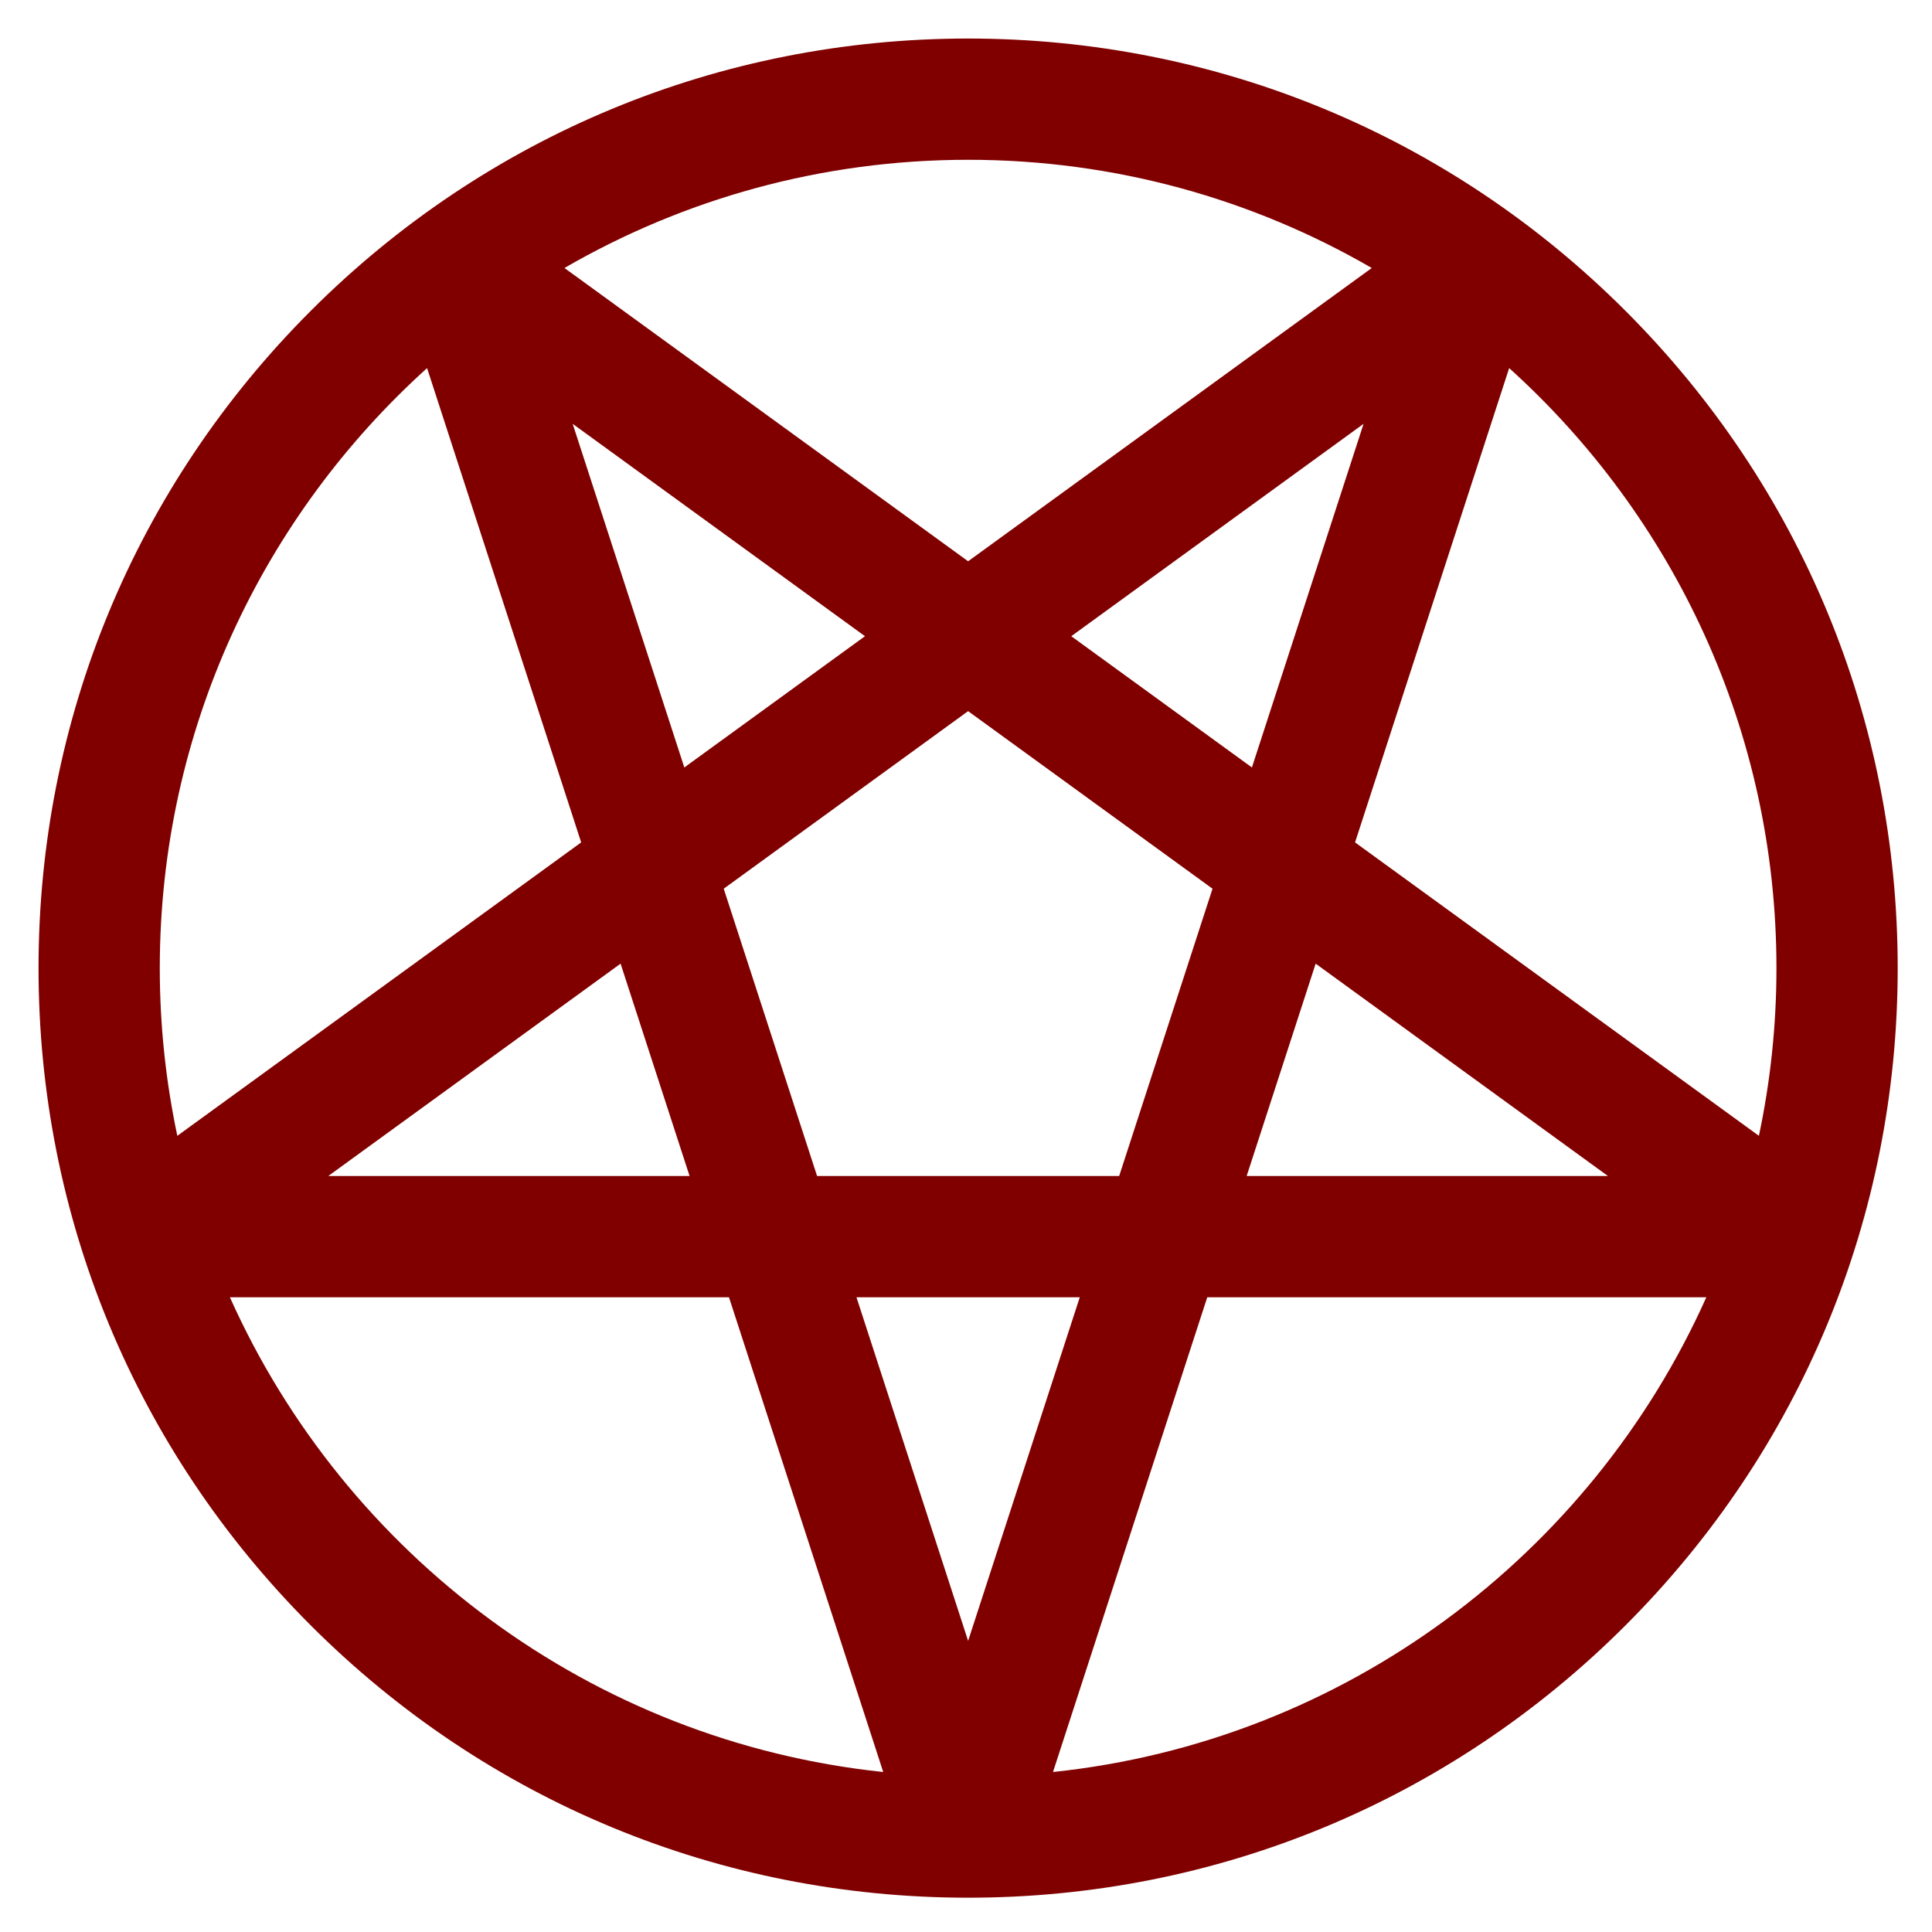
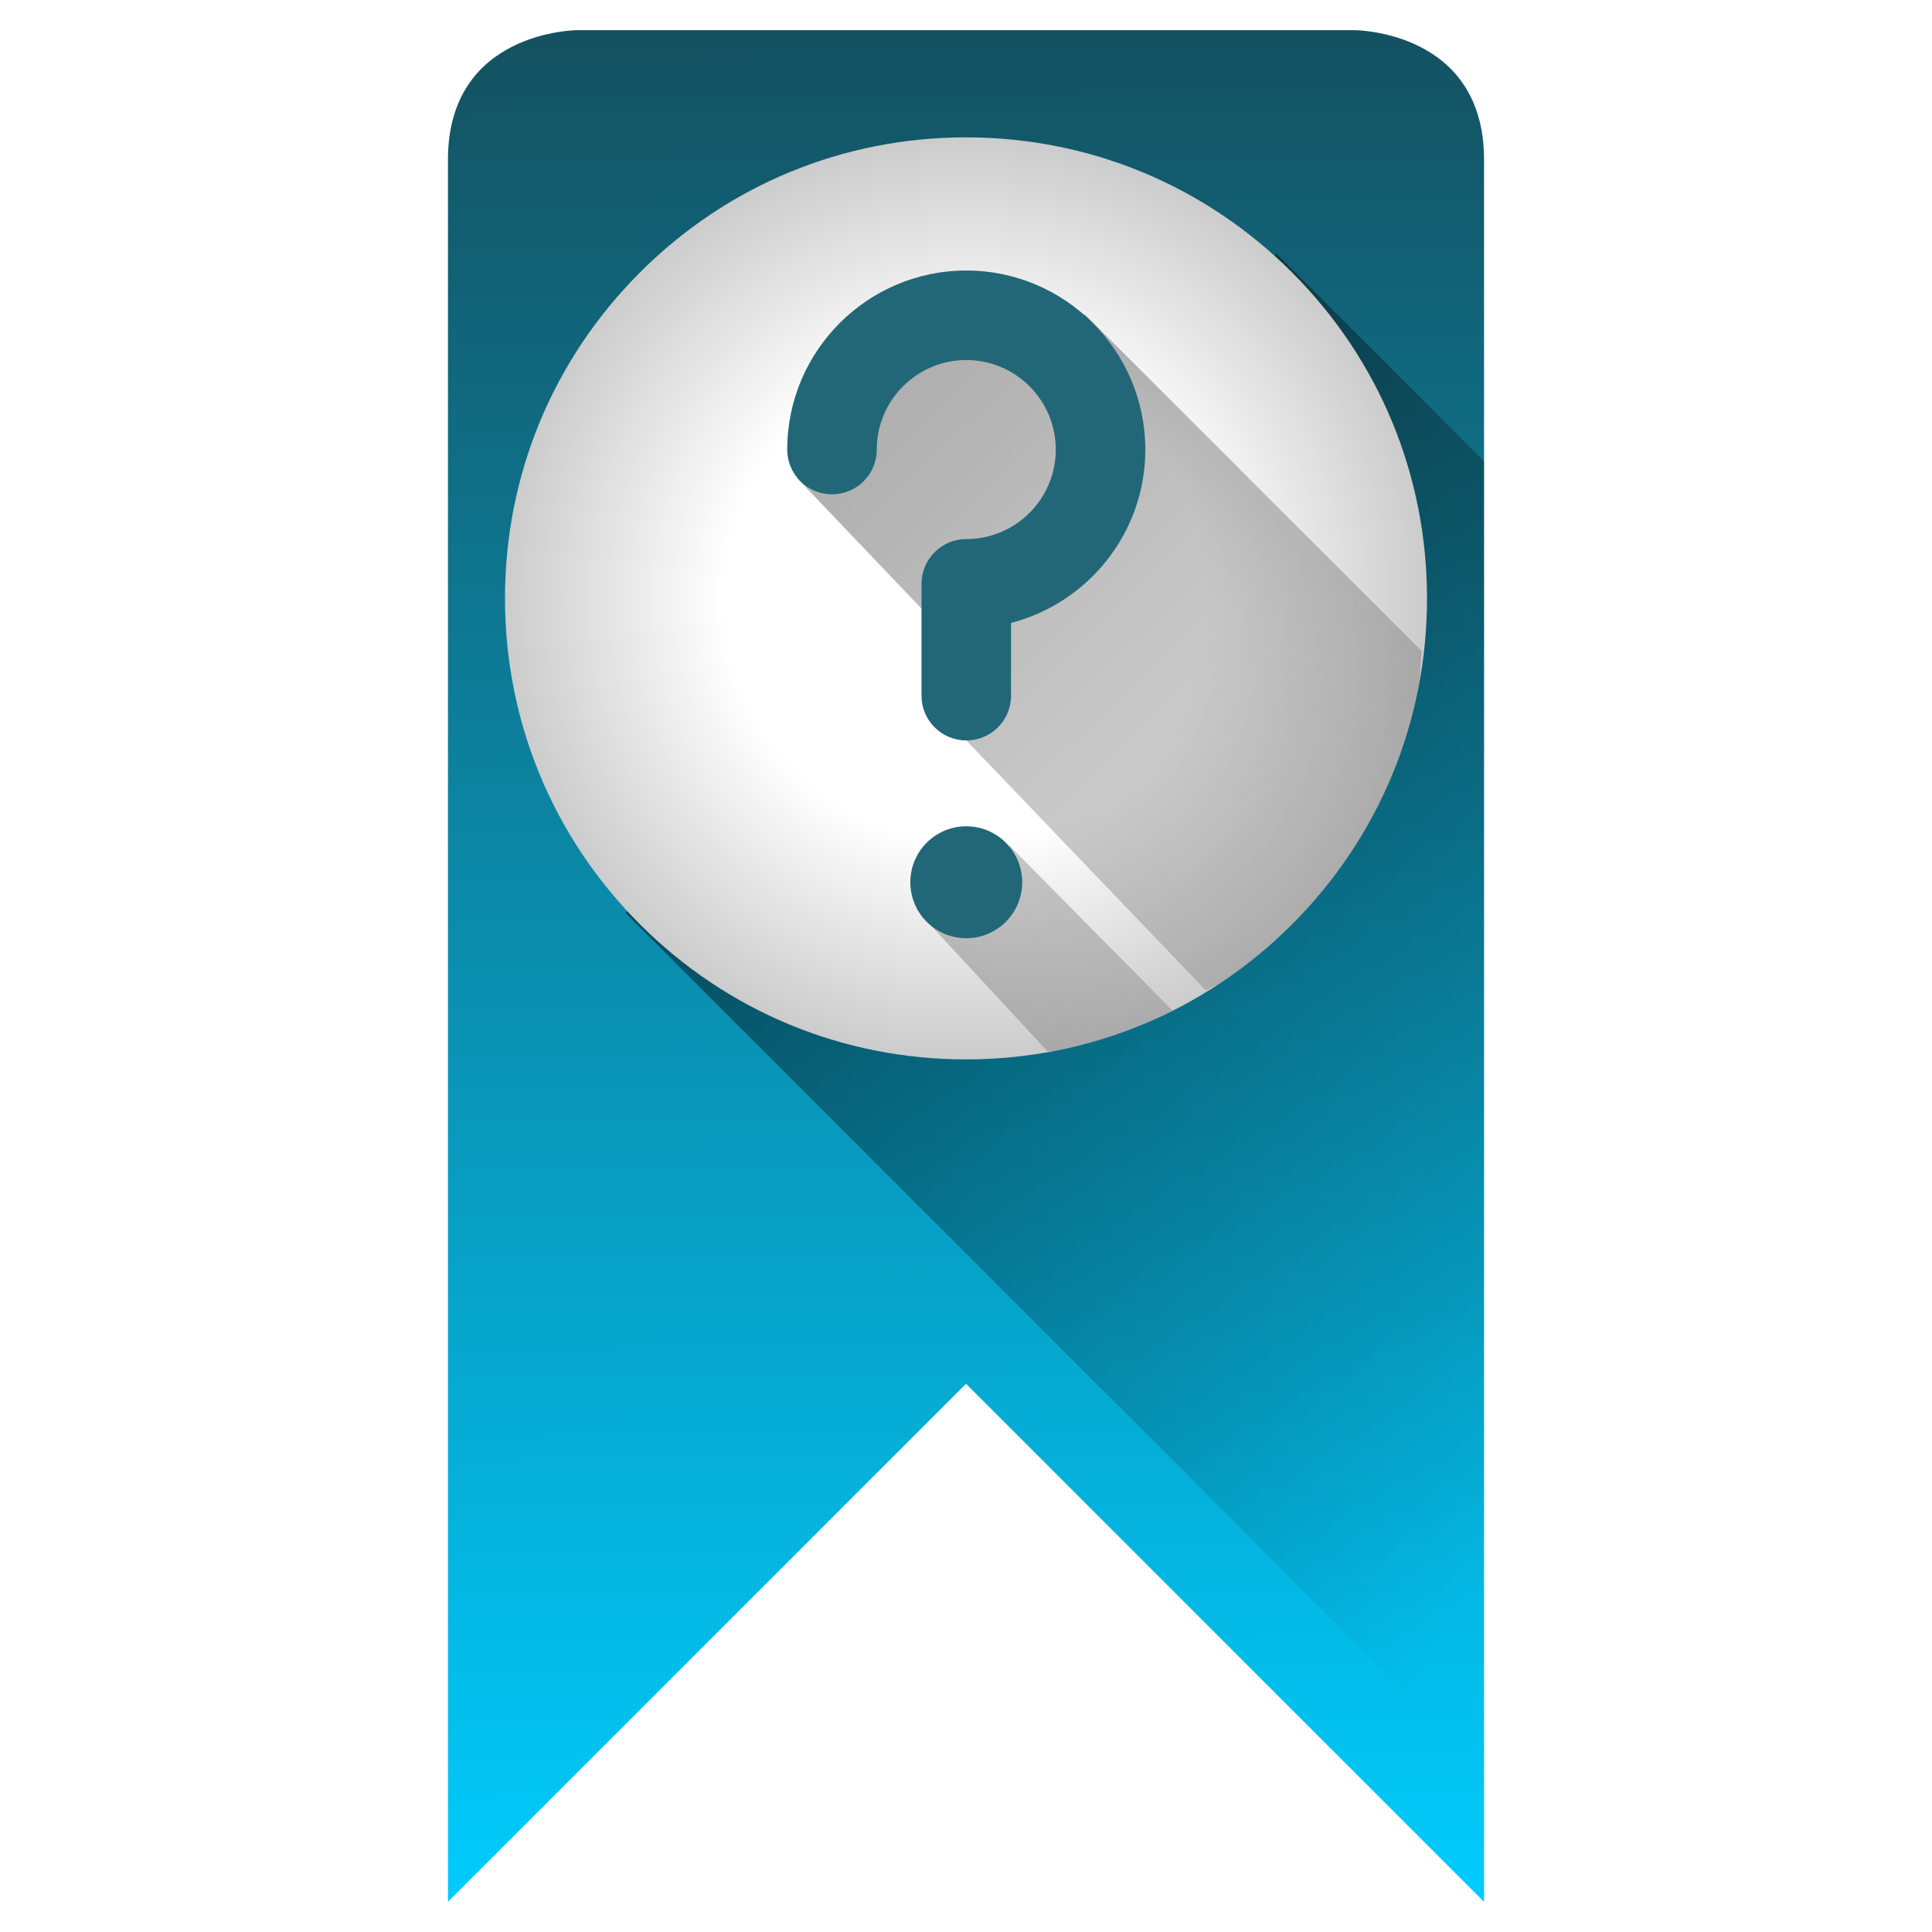
- <svg xmlns="http://www.w3.org/2000/svg" id="svg3005" width="64px" height="64px" version="1.1">
+ <svg xmlns="http://www.w3.org/2000/svg" xmlns:xlink="http://www.w3.org/1999/xlink" id="svg3005" width="64px" height="64px" version="1.1">
  <defs id="defs3007">
    <linearGradient id="linearGradient5152-441" x1="34.889" x2="34.889" y1="2.004" y2="59.098" gradientUnits="userSpaceOnUse">
      <stop id="stop2896" style="stop-color:#fff" offset="0" />
      <stop id="stop2898" style="stop-color:#fff;stop-opacity:0" offset="1" />
    </linearGradient>
    <linearGradient id="linearGradient5156-541" x1="11.566" x2="15.215" y1="22.292" y2="33.955" gradientTransform="matrix(1.3333 0 0 1.3333 3.9732 -4.1622)" gradientUnits="userSpaceOnUse">
      <stop id="stop2890" style="stop-color:#fff;stop-opacity:.275" offset="0" />
      <stop id="stop2892" style="stop-color:#fff;stop-opacity:0" offset="1" />
    </linearGradient>
    <radialGradient id="radialGradient2853-822" cx="13.139" cy="25.625" r="13.931" gradientTransform="matrix(0 3.5797 -4.2872 0 131.2 -36.502)" gradientUnits="userSpaceOnUse">
      <stop id="stop2874" style="stop-color:#e8e8e8" offset="0" />
      <stop id="stop2876" style="stop-color:#d8d8d8" offset=".262" />
      <stop id="stop2878" style="stop-color:#c2c2c2" offset=".661" />
      <stop id="stop2880" style="stop-color:#a5a5a5" offset="1" />
    </radialGradient>
    <linearGradient id="linearGradient2855-184" x1="21.483" x2="21.483" y1="36.255" y2="9.58" gradientTransform="matrix(2.2378 0 0 2.2347 -16.075 -20.815)" gradientUnits="userSpaceOnUse">
      <stop id="stop2884" style="stop-color:#707070" offset="0" />
      <stop id="stop2886" style="stop-color:#9e9e9e" offset="1" />
    </linearGradient>
    <radialGradient id="radialGradient3003" cx="62.625" cy="4.625" r="10.625" gradientTransform="matrix(2.9176 0 0 1.1294 -150.72 46.776)" gradientUnits="userSpaceOnUse">
      <stop id="stop2868" offset="0" />
      <stop id="stop2870" style="stop-opacity:0" offset="1" />
    </radialGradient>
+     <linearGradient xlink:href="#linearGradient871" id="linearGradient1105" gradientUnits="userSpaceOnUse" x1="31.702" y1="0.958" x2="32.043" y2="63.553" gradientTransform="matrix(1.107143,0,0,1.107143,-3.428572,-6.75)" />
+     <linearGradient id="linearGradient871">
+       <stop style="stop-color:#164450;stop-opacity:1" offset="0" id="stop867" />
+       <stop style="stop-color:#00cdff;stop-opacity:1" offset="1" id="stop869" />
+     </linearGradient>
+     <linearGradient gradientTransform="matrix(1.107143,0,0,1.107143,-3.428572,-0.1071431)" xlink:href="#linearGradient1038" id="linearGradient1069" gradientUnits="userSpaceOnUse" x1="16.5" y1="4.875" x2="57.652" y2="31.606" />
+     <linearGradient id="linearGradient1038">
+       <stop style="stop-color:#030000;stop-opacity:1;" offset="0" id="stop1034" />
+       <stop style="stop-color:#030000;stop-opacity:0;" offset="1" id="stop1036" />
+     </linearGradient>
+     <radialGradient xlink:href="#linearGradient1229" id="radialGradient1231" cx="32" cy="19.821" fx="32" fy="19.821" r="15.272" gradientTransform="translate(0,6.6194652e-6)" gradientUnits="userSpaceOnUse" />
+     <linearGradient id="linearGradient1229">
+       <stop style="stop-color:#ffffff;stop-opacity:1;" offset="0" id="stop1225" />
+       <stop id="stop1233" offset="0.523" style="stop-color:#ffffff;stop-opacity:1" />
+       <stop style="stop-color:#cccccc;stop-opacity:1" offset="1" id="stop1227" />
+     </linearGradient>
+     <linearGradient id="linearGradient953">
+       <stop style="stop-color:#000000;stop-opacity:1;" offset="0" id="stop949" />
+       <stop style="stop-color:#000000;stop-opacity:0;" offset="1" id="stop951" />
+     </linearGradient>
+     <linearGradient xlink:href="#linearGradient953" id="linearGradient998" gradientUnits="userSpaceOnUse" gradientTransform="matrix(1.20619,0,0,1.20619,23.1377,-3.315288)" x1="15.739" y1="8.515" x2="45.939" y2="39.661" />
+     <linearGradient xlink:href="#linearGradient953" id="linearGradient1000" gradientUnits="userSpaceOnUse" gradientTransform="matrix(1.20619,0,0,1.20619,23.1377,-3.315288)" x1="15.739" y1="8.515" x2="45.939" y2="39.661" />
+     <linearGradient xlink:href="#linearGradient953" id="linearGradient1006" gradientUnits="userSpaceOnUse" gradientTransform="matrix(1.20619,0,0,1.20619,23.1377,-3.315288)" x1="15.739" y1="8.515" x2="45.939" y2="39.661" />
  </defs>
-   <g id="g6" transform="matrix(0.1202876,0,0,0.1202876,1.276539,1.276539)" style="fill:#800000">
-     <g id="g4" style="fill:#800000">
-       <path d="M 437.02,74.98 C 388.667,26.628 324.38,0 256,0 187.62,0 123.333,26.628 74.98,74.98 26.628,123.333 0,187.62 0,256 0,324.38 26.628,388.667 74.98,437.02 123.333,485.372 187.62,512 256,512 324.38,512 388.667,485.372 437.02,437.02 485.372,388.667 512,324.38 512,256 512,187.62 485.372,123.333 437.02,74.98 Z M 256,33.391 c 40.461,0 78.433,10.856 111.164,29.801 L 256,143.957 144.836,63.191 C 177.567,44.247 215.539,33.391 256,33.391 Z m 78.156,167.35 -49.751,-36.147 80.499,-58.485 z m 17.554,54.028 80.497,58.485 h -99.5 z m -173.865,-54.029 -30.748,-94.631 80.499,58.485 z m 1.447,112.513 h -99.5 L 160.29,254.768 Z M 256,185.23 l 67.306,48.9 -25.708,79.122 H 214.404 L 188.696,234.13 Z M 33.391,256 C 33.391,190.504 61.829,131.528 107,90.759 l 42.441,130.619 -111.22,80.804 C 35.065,287.277 33.391,271.831 33.391,256 Z m 19.308,90.644 h 137.443 l 42.479,130.738 C 152.229,468.954 84.443,417.56 52.699,346.644 Z m 172.553,0 h 61.496 L 256,441.276 Z m 54.125,130.738 42.479,-130.738 H 459.3 C 427.557,417.56 359.771,468.954 279.377,477.382 Z M 362.559,221.377 405,90.758 c 45.17,40.771 73.608,99.747 73.608,165.242 0,15.831 -1.674,31.277 -4.831,46.181 z" id="path2" style="fill:#800000" />
-     </g>
+   <path style="fill:url(#linearGradient1105);fill-opacity:1;stroke-width:2.86" d="m 19.129,1 c 0,0 -4.29,0 -4.29,4.29 V 37.659 44.302 63 L 32,45.839 49.161,63 V 44.302 37.659 5.29 C 49.161,1 44.871,1 44.871,1 Z" id="path1103" />
+   <path style="opacity:0.7;fill:url(#linearGradient1069);fill-opacity:1;stroke:none;stroke-width:1.107px;stroke-linecap:butt;stroke-linejoin:miter;stroke-opacity:1" d="M 49.161,58.684 V 15.28 L 42.276,8.395 20.723,30.246 Z" id="path1032" />
+   <path style="fill:url(#radialGradient1231);fill-opacity:1;stroke-width:0.06" d="M 42.799,9.023 C 39.914,6.138 36.079,4.55 32,4.55 c -4.079,0 -7.914,1.588 -10.799,4.473 -2.884,2.884 -4.473,6.719 -4.473,10.799 0,4.079 1.588,7.914 4.473,10.799 2.884,2.884 6.719,4.473 10.799,4.473 4.079,0 7.914,-1.588 10.799,-4.473 2.884,-2.884 4.473,-6.719 4.473,-10.799 0,-4.079 -1.588,-7.914 -4.473,-10.799 z" id="path865" />
+   <g id="g1004" transform="translate(-20)" style="opacity:0.45">
+     <path id="path994" d="m 59.949,32.812 c 0.168,-0.103 0.355,-0.167 0.52,-0.277 0.829,-0.555 1.609,-1.195 2.33,-1.916 0.721,-0.721 1.361,-1.501 1.916,-2.33 0.555,-0.829 1.024,-1.706 1.402,-2.621 0.379,-0.915 0.667,-1.866 0.861,-2.844 0.081,-0.407 0.073,-0.834 0.121,-1.25 l -11.154,-11.152 -2.836,-0.113 -4.656,1.588 -2.03,3.96 5.208,5.464 0.379,3.208 z" style="opacity:0.85;fill:url(#linearGradient998);fill-opacity:1;stroke:none;stroke-width:1.206px;stroke-linecap:butt;stroke-linejoin:miter;stroke-opacity:1" />
+     <path id="path891" d="m 54.699,34.828 c 0.099,-0.018 0.204,-0.01 0.303,-0.029 0.978,-0.194 1.931,-0.482 2.846,-0.861 0.345,-0.143 0.656,-0.297 0.99,-0.465 l -5.391,-5.454 -2.74,2.499 z" style="opacity:0.85;fill:url(#linearGradient1006);fill-opacity:1;stroke:none;stroke-width:1.206px;stroke-linecap:butt;stroke-linejoin:miter;stroke-opacity:1" />
+   </g>
+   <g id="g1010" style="fill:#216778">
+     <path id="path844" d="m 32.01,8.961 c 3.27,0 5.93,2.662 5.93,5.932 0,2.758 -1.893,5.081 -4.448,5.741 v 2.412 c 0,0.819 -0.663,1.482 -1.482,1.482 -0.819,0 -1.484,-0.663 -1.484,-1.482 V 19.341 c 0,-0.819 0.665,-1.484 1.484,-1.484 1.635,0 2.964,-1.329 2.964,-2.964 0,-1.635 -1.329,-2.966 -2.964,-2.966 -1.635,0 -2.966,1.331 -2.966,2.966 0,0.819 -0.663,1.482 -1.482,1.482 -0.819,0 -1.484,-0.663 -1.484,-1.482 0,-3.27 2.662,-5.932 5.932,-5.932 z" style="fill:#216778;stroke-width:0.111" />
+     <path id="path2" d="M 32.01,27.372 A 1.853,1.853 0 0 1 33.861,29.226 1.853,1.853 0 0 1 32.01,31.08 1.853,1.853 0 0 1 30.156,29.226 1.853,1.853 0 0 1 32.01,27.372 Z" style="fill:#216778;stroke-width:0.111" />
  </g>
</svg>
